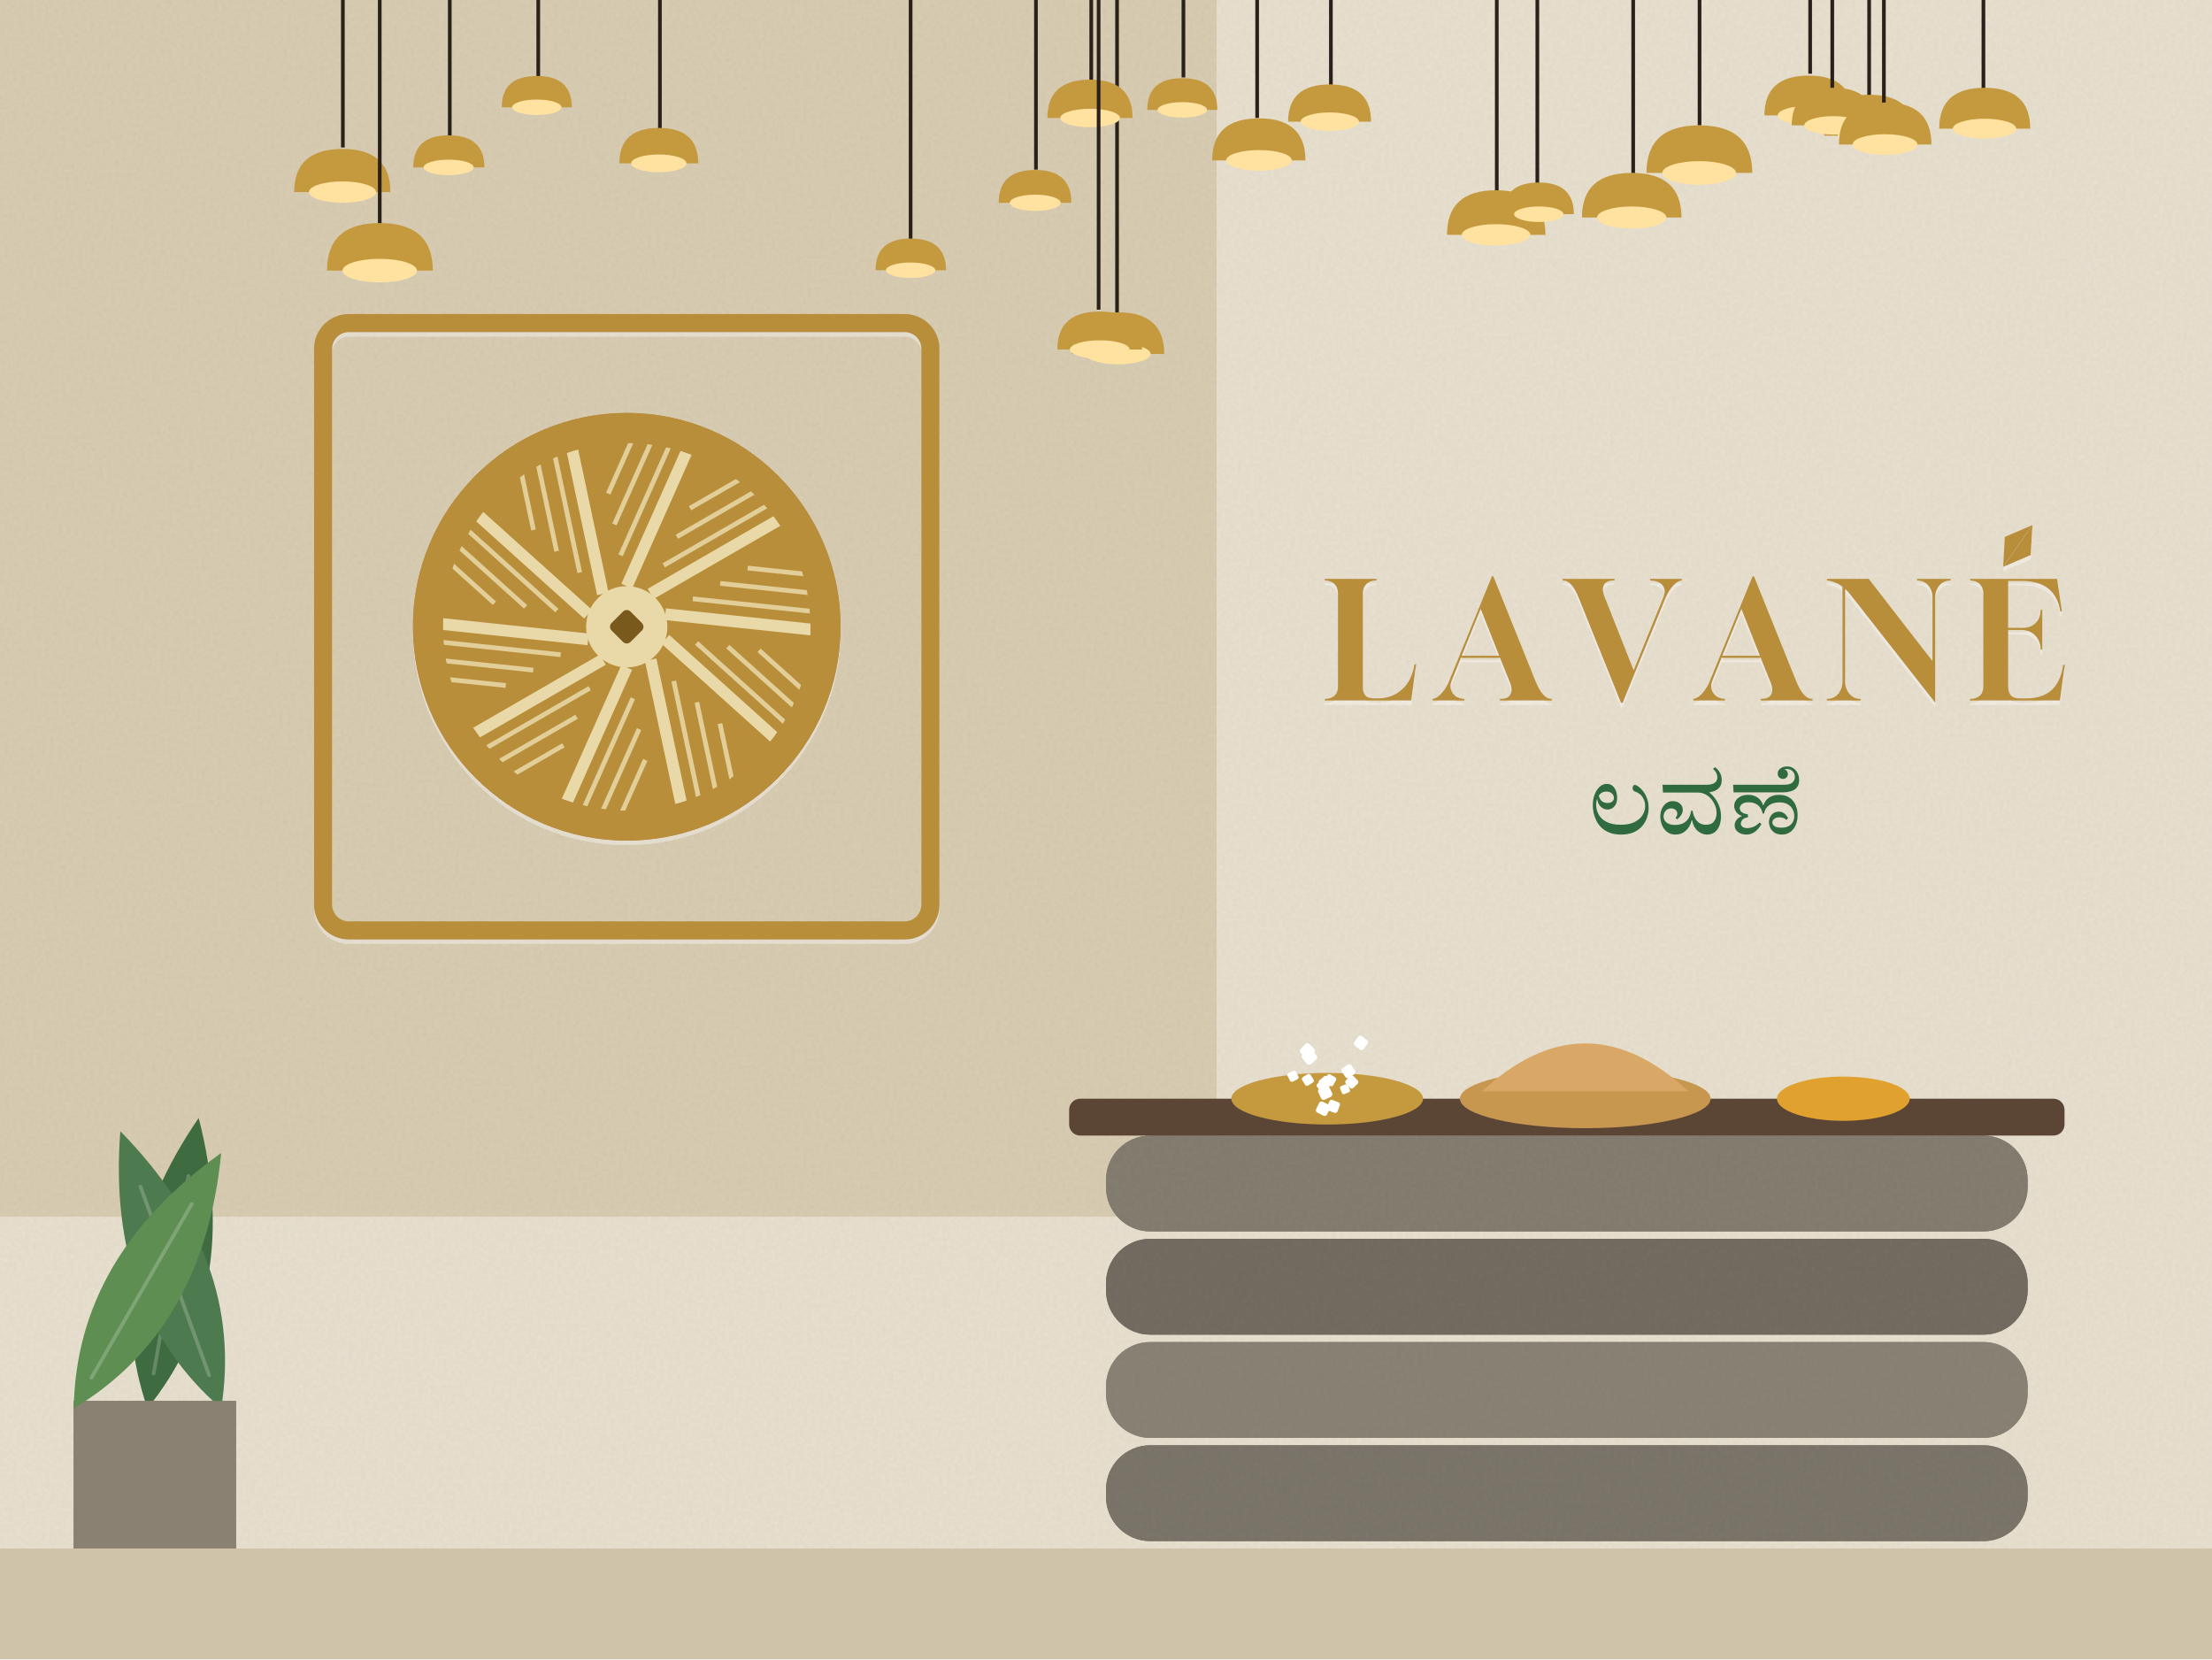
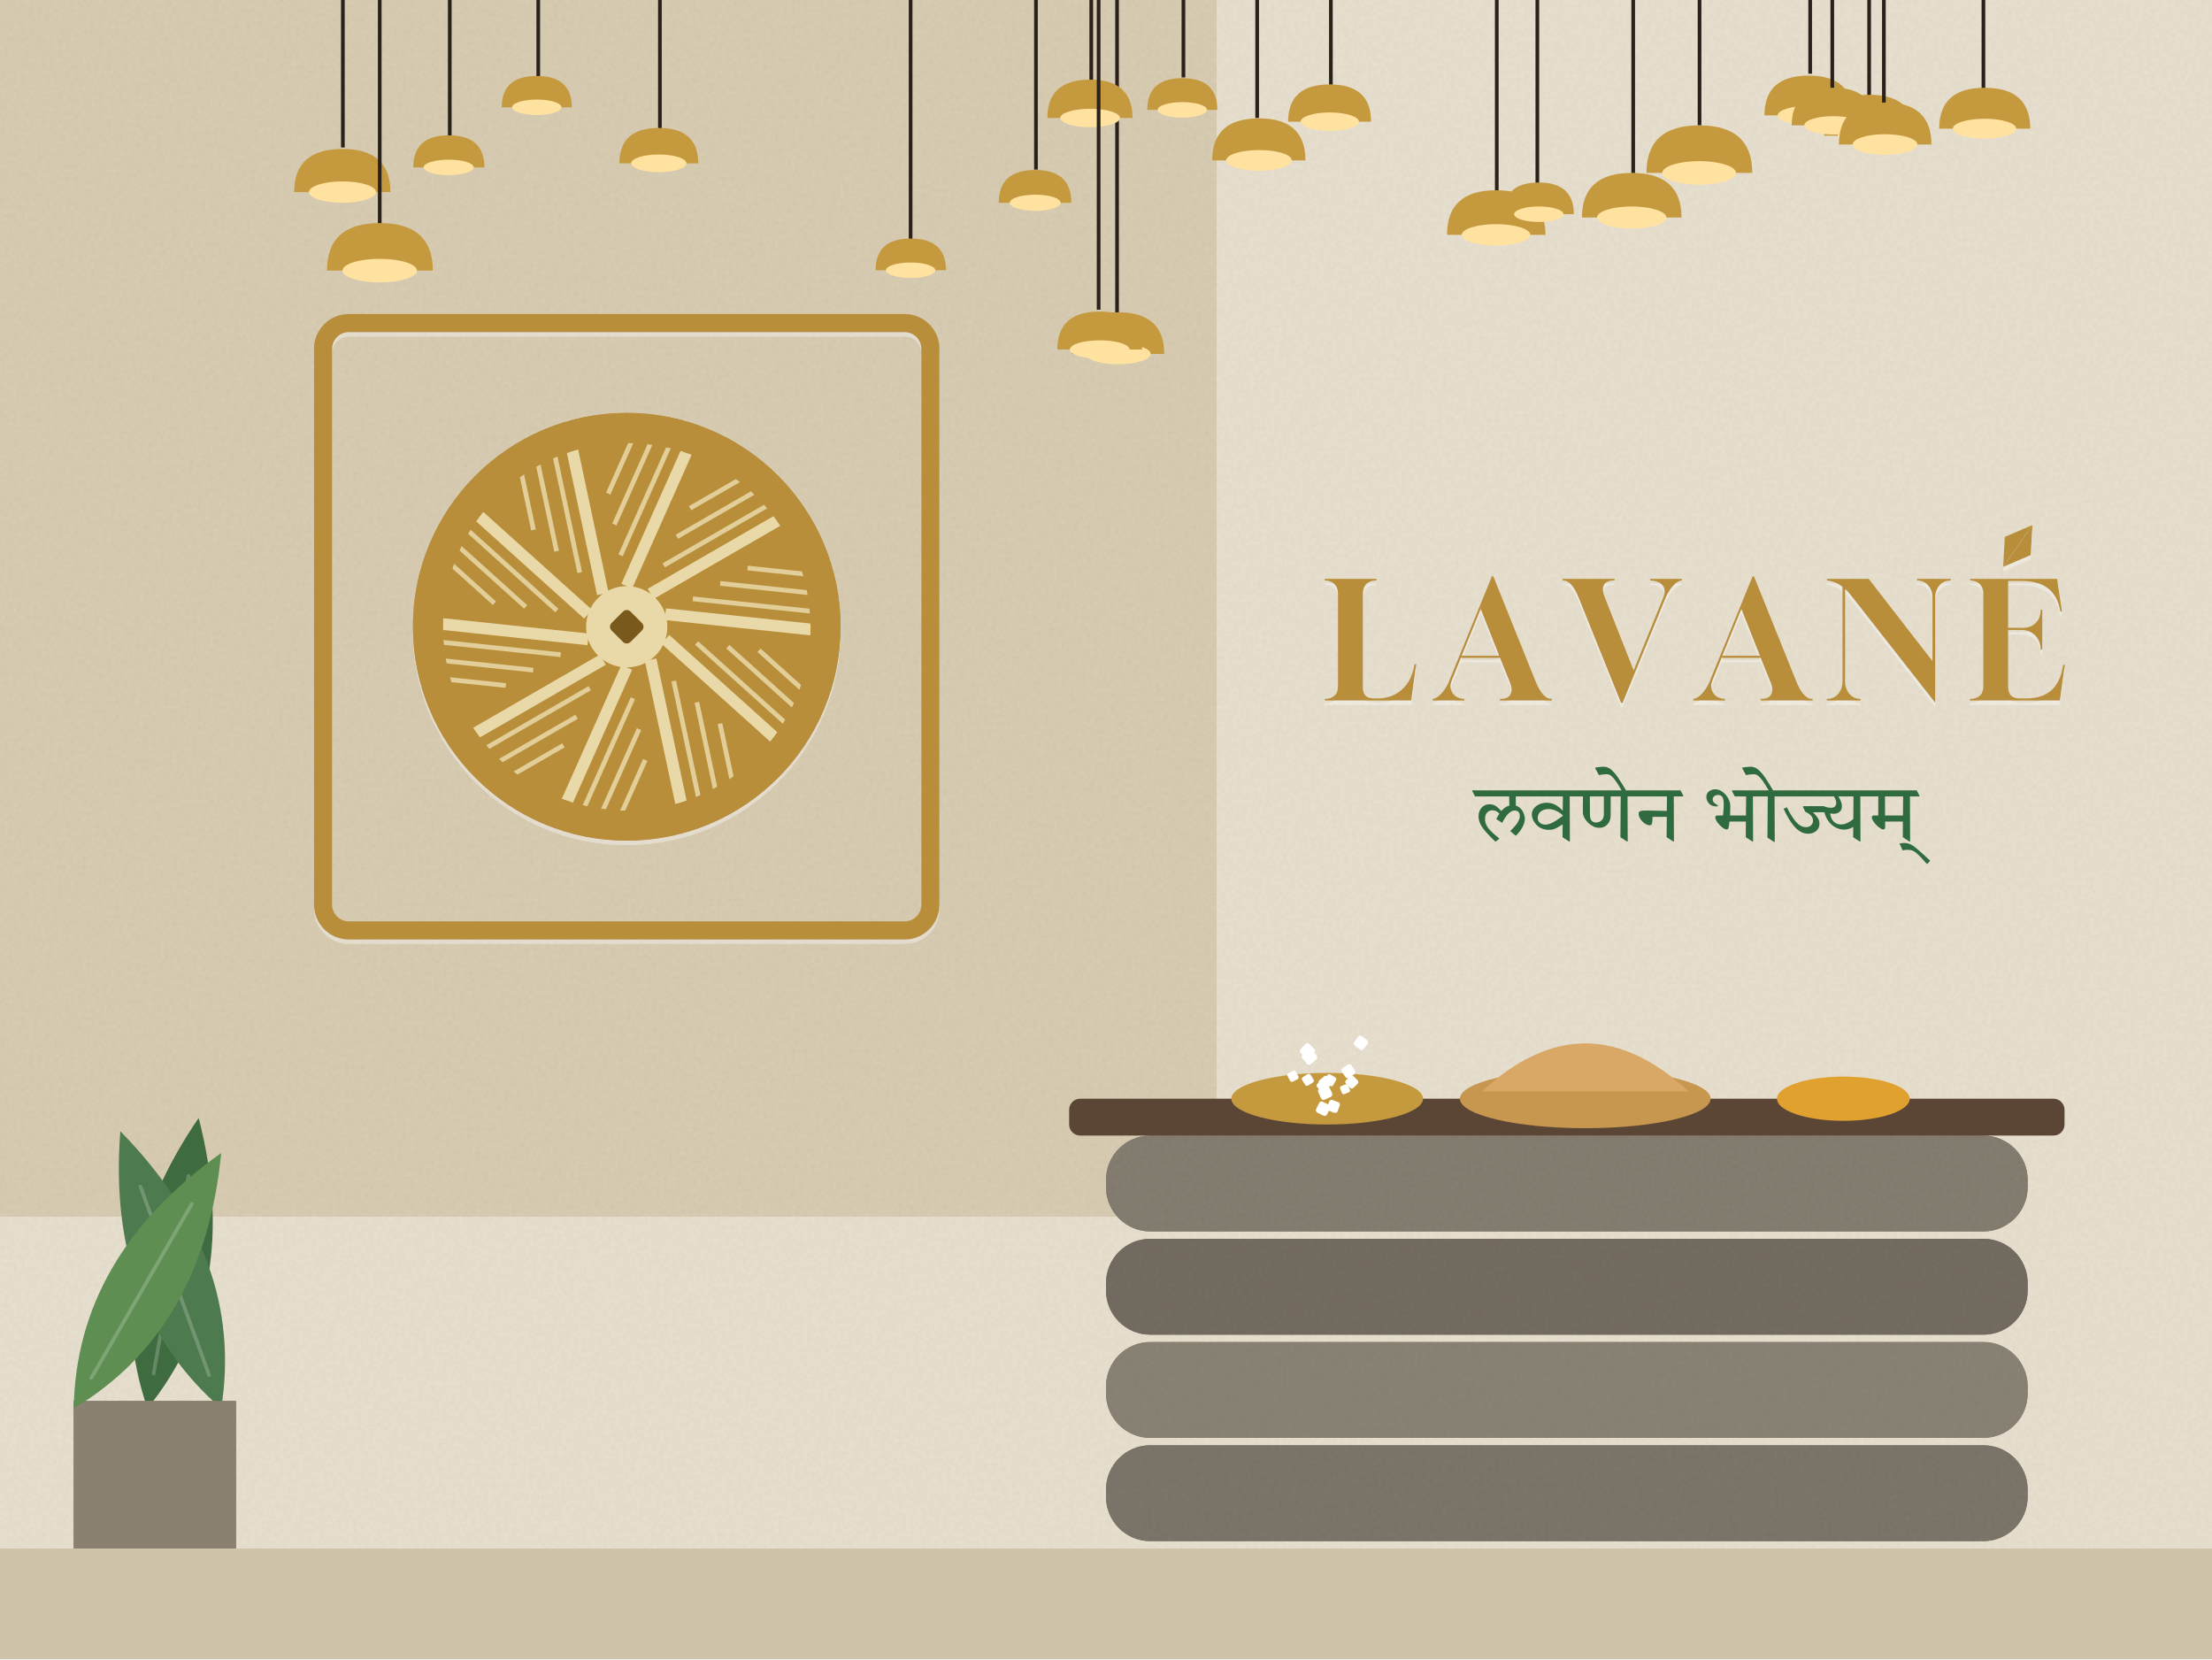
<svg xmlns="http://www.w3.org/2000/svg" viewBox="0 0 600 450" role="img" aria-hidden="true">
  <defs>
-     <filter id="f64grain" x="0" y="0" width="100%" height="100%">
+     <filter id="f57grain" x="0" y="0" width="100%" height="100%">
      <feTurbulence type="fractalNoise" baseFrequency=".9" numOctaves="2" seed="4" result="n" />
      <feColorMatrix in="n" type="matrix" values="0 0 0 0 0  0 0 0 0 0  0 0 0 0 0  0 0 0 .09 0" result="a" />
      <feComposite in="a" in2="SourceGraphic" operator="in" result="b" />
      <feMerge>
        <feMergeNode in="SourceGraphic" />
        <feMergeNode in="b" />
      </feMerge>
    </filter>
-     <filter id="f64wood" x="0" y="0" width="100%" height="100%">
+     <filter id="f57wood" x="0" y="0" width="100%" height="100%">
      <feTurbulence type="fractalNoise" baseFrequency=".006 .16" numOctaves="3" seed="8" result="n" />
      <feColorMatrix in="n" type="matrix" values="0 0 0 0 0  0 0 0 0 0  0 0 0 0 0  0 0 0 .55 -.08" result="a" />
      <feComposite in="a" in2="SourceGraphic" operator="in" result="b" />
      <feMerge>
        <feMergeNode in="SourceGraphic" />
        <feMergeNode in="b" />
      </feMerge>
    </filter>
-     <filter id="f64rough" x="-5%" y="-5%" width="110%" height="110%">
+     <filter id="f57rough" x="-5%" y="-5%" width="110%" height="110%">
      <feTurbulence type="fractalNoise" baseFrequency=".7" numOctaves="2" seed="2" result="n" />
      <feDisplacementMap in="SourceGraphic" in2="n" scale="1.8" xChannelSelector="R" yChannelSelector="G" result="d" />
      <feTurbulence type="fractalNoise" baseFrequency="1.1" seed="5" result="s" />
      <feColorMatrix in="s" type="matrix" values="0 0 0 0 0  0 0 0 0 0  0 0 0 0 0  0 0 0 -.8 1.3" result="sm" />
      <feComposite in="d" in2="sm" operator="in" />
    </filter>
-     <filter id="f64engrave" x="-5%" y="-5%" width="110%" height="110%">
+     <filter id="f57engrave" x="-5%" y="-5%" width="110%" height="110%">
      <feOffset dx="0" dy="1.2" in="SourceAlpha" result="o" />
      <feFlood flood-color="#fff" flood-opacity=".35" />
      <feComposite in2="o" operator="in" result="hl" />
      <feMerge>
        <feMergeNode in="hl" />
        <feMergeNode in="SourceGraphic" />
      </feMerge>
    </filter>
-     <filter id="f64soft" x="-100%" y="-100%" width="300%" height="300%">
+     <filter id="f57soft" x="-100%" y="-100%" width="300%" height="300%">
      <feGaussianBlur stdDeviation="14" />
    </filter>
-     <filter id="f64shadow" x="-20%" y="-20%" width="140%" height="150%">
+     <filter id="f57shadow" x="-20%" y="-20%" width="140%" height="150%">
      <feDropShadow dx="0" dy="10" stdDeviation="12" flood-color="#000" flood-opacity=".25" />
    </filter>
-     <filter id="f64emboss" x="-10%" y="-10%" width="120%" height="120%">
+     <filter id="f57emboss" x="-10%" y="-10%" width="120%" height="120%">
      <feGaussianBlur in="SourceAlpha" stdDeviation="1.2" result="b" />
      <feSpecularLighting in="b" surfaceScale="3" specularConstant=".7" specularExponent="18" lighting-color="#fff" result="s">
        <feDistantLight azimuth="225" elevation="40" />
      </feSpecularLighting>
      <feComposite in="s" in2="SourceAlpha" operator="in" result="sp" />
      <feComposite in="SourceGraphic" in2="sp" operator="arithmetic" k1="0" k2="1" k3=".5" k4="0" />
    </filter>
  </defs>
  <rect width="600" height="450" fill="#E9E1D0" />
-   <rect width="600" height="450" fill="#E9E1D0" filter="url(#f64grain)" />
-   <rect x="0" y="0" width="330" height="330" fill="#D9CDB4" filter="url(#f64grain)" />
+   <rect width="600" height="450" fill="#E9E1D0" filter="url(#f57grain)" />
+   <rect x="0" y="0" width="330" height="330" fill="#D9CDB4" filter="url(#f57grain)" />
  <line x1="281" y1="0" x2="281" y2="46" stroke="#2A221A" stroke-width="1" />
  <path d="M270.9 55.0 Q270.9 46.1 280.8 46.1 Q290.6 46.1 290.6 55.0 Z" fill="#C59A3E" />
  <ellipse cx="280.8" cy="55.0" rx="6.9" ry="2.2" fill="#FFE2A0" />
  <line x1="491" y1="0" x2="491" y2="20" stroke="#2A221A" stroke-width="1" />
  <path d="M478.6 31.3 Q478.6 20.5 490.6 20.5 Q502.6 20.5 502.6 31.3 Z" fill="#C59A3E" />
  <ellipse cx="490.6" cy="31.3" rx="8.4" ry="2.6" fill="#FFE2A0" />
  <line x1="507" y1="0" x2="507" y2="26" stroke="#2A221A" stroke-width="1" />
  <path d="M494.8 36.8 Q494.8 25.7 507.1 25.7 Q519.4 25.7 519.4 36.8 Z" fill="#C59A3E" />
  <ellipse cx="507.1" cy="36.8" rx="8.6" ry="2.7" fill="#FFE2A0" />
  <line x1="361" y1="0" x2="361" y2="23" stroke="#2A221A" stroke-width="1" />
  <path d="M349.4 33.0 Q349.4 22.9 360.7 22.9 Q371.9 22.9 371.9 33.0 Z" fill="#C59A3E" />
  <ellipse cx="360.7" cy="33.0" rx="7.9" ry="2.5" fill="#FFE2A0" />
  <line x1="406" y1="0" x2="406" y2="52" stroke="#2A221A" stroke-width="1" />
  <path d="M392.5 63.7 Q392.5 51.6 405.8 51.6 Q419.2 51.6 419.2 63.7 Z" fill="#C59A3E" />
  <ellipse cx="405.8" cy="63.7" rx="9.3" ry="2.9" fill="#FFE2A0" />
  <line x1="122" y1="0" x2="122" y2="37" stroke="#2A221A" stroke-width="1" />
  <path d="M112.1 45.4 Q112.1 36.7 121.7 36.7 Q131.4 36.7 131.4 45.4 Z" fill="#C59A3E" />
  <ellipse cx="121.7" cy="45.4" rx="6.8" ry="2.1" fill="#FFE2A0" />
  <line x1="303" y1="0" x2="303" y2="85" stroke="#2A221A" stroke-width="1" />
  <path d="M290.7 96.0 Q290.7 84.7 303.3 84.7 Q315.8 84.7 315.8 96.0 Z" fill="#C59A3E" />
  <ellipse cx="303.3" cy="96.0" rx="8.8" ry="2.8" fill="#FFE2A0" />
  <line x1="443" y1="0" x2="443" y2="47" stroke="#2A221A" stroke-width="1" />
  <path d="M429.1 59.0 Q429.1 46.9 442.6 46.9 Q456.1 46.9 456.1 59.0 Z" fill="#C59A3E" />
  <ellipse cx="442.6" cy="59.0" rx="9.4" ry="3.0" fill="#FFE2A0" />
  <line x1="93" y1="0" x2="93" y2="40" stroke="#2A221A" stroke-width="1" />
  <path d="M79.8 52.1 Q79.8 40.4 92.9 40.4 Q105.9 40.4 105.9 52.1 Z" fill="#C59A3E" />
  <ellipse cx="92.9" cy="52.1" rx="9.1" ry="2.9" fill="#FFE2A0" />
  <line x1="417" y1="0" x2="417" y2="50" stroke="#2A221A" stroke-width="1" />
  <path d="M407.8 58.1 Q407.8 49.5 417.4 49.5 Q426.9 49.5 426.9 58.1 Z" fill="#C59A3E" />
  <ellipse cx="417.4" cy="58.1" rx="6.7" ry="2.1" fill="#FFE2A0" />
  <line x1="179" y1="0" x2="179" y2="35" stroke="#2A221A" stroke-width="1" />
  <path d="M168.0 44.3 Q168.0 34.7 178.7 34.7 Q189.4 34.7 189.4 44.3 Z" fill="#C59A3E" />
  <ellipse cx="178.7" cy="44.3" rx="7.5" ry="2.4" fill="#FFE2A0" />
  <line x1="461" y1="0" x2="461" y2="34" stroke="#2A221A" stroke-width="1" />
  <path d="M446.6 46.9 Q446.6 34.0 460.9 34.0 Q475.3 34.0 475.3 46.9 Z" fill="#C59A3E" />
  <ellipse cx="460.9" cy="46.9" rx="10.0" ry="3.2" fill="#FFE2A0" />
  <line x1="497" y1="0" x2="497" y2="24" stroke="#2A221A" stroke-width="1" />
  <path d="M486.0 34.0 Q486.0 23.8 497.3 23.8 Q508.5 23.8 508.5 34.0 Z" fill="#C59A3E" />
  <ellipse cx="497.3" cy="34.0" rx="7.9" ry="2.5" fill="#FFE2A0" />
  <line x1="296" y1="0" x2="296" y2="22" stroke="#2A221A" stroke-width="1" />
  <path d="M284.1 32.0 Q284.1 21.6 295.7 21.6 Q307.2 21.6 307.2 32.0 Z" fill="#C59A3E" />
  <ellipse cx="295.7" cy="32.0" rx="8.1" ry="2.5" fill="#FFE2A0" />
  <line x1="511" y1="0" x2="511" y2="28" stroke="#2A221A" stroke-width="1" />
  <path d="M498.8 39.2 Q498.8 27.8 511.3 27.8 Q523.9 27.8 523.9 39.2 Z" fill="#C59A3E" />
  <ellipse cx="511.3" cy="39.2" rx="8.8" ry="2.8" fill="#FFE2A0" />
  <line x1="103" y1="0" x2="103" y2="61" stroke="#2A221A" stroke-width="1" />
  <path d="M88.7 73.4 Q88.7 60.5 103.0 60.5 Q117.4 60.5 117.4 73.4 Z" fill="#C59A3E" />
  <ellipse cx="103.0" cy="73.4" rx="10.1" ry="3.2" fill="#FFE2A0" />
  <line x1="146" y1="0" x2="146" y2="21" stroke="#2A221A" stroke-width="1" />
  <path d="M136.1 29.1 Q136.1 20.6 145.6 20.6 Q155.1 20.6 155.1 29.1 Z" fill="#C59A3E" />
  <ellipse cx="145.6" cy="29.1" rx="6.7" ry="2.1" fill="#FFE2A0" />
  <line x1="321" y1="0" x2="321" y2="21" stroke="#2A221A" stroke-width="1" />
  <path d="M311.2 29.8 Q311.2 21.2 320.7 21.2 Q330.2 21.2 330.2 29.8 Z" fill="#C59A3E" />
  <ellipse cx="320.7" cy="29.8" rx="6.7" ry="2.1" fill="#FFE2A0" />
  <line x1="298" y1="0" x2="298" y2="84" stroke="#2A221A" stroke-width="1" />
  <path d="M286.8 94.8 Q286.8 84.5 298.3 84.5 Q309.8 84.5 309.8 94.8 Z" fill="#C59A3E" />
  <ellipse cx="298.3" cy="94.8" rx="8.1" ry="2.5" fill="#FFE2A0" />
  <line x1="247" y1="0" x2="247" y2="65" stroke="#2A221A" stroke-width="1" />
  <path d="M237.5 73.3 Q237.5 64.7 247.0 64.7 Q256.6 64.7 256.6 73.3 Z" fill="#C59A3E" />
  <ellipse cx="247.0" cy="73.3" rx="6.7" ry="2.1" fill="#FFE2A0" />
  <line x1="341" y1="0" x2="341" y2="32" stroke="#2A221A" stroke-width="1" />
  <path d="M328.8 43.5 Q328.8 32.1 341.5 32.1 Q354.1 32.1 354.1 43.5 Z" fill="#C59A3E" />
  <ellipse cx="341.5" cy="43.5" rx="8.9" ry="2.8" fill="#FFE2A0" />
  <line x1="538" y1="0" x2="538" y2="24" stroke="#2A221A" stroke-width="1" />
  <path d="M526.0 34.9 Q526.0 23.8 538.3 23.8 Q550.7 23.8 550.7 34.9 Z" fill="#C59A3E" />
  <ellipse cx="538.3" cy="34.9" rx="8.6" ry="2.7" fill="#FFE2A0" />
-   <g filter="url(#f64engrave)">
+   <g filter="url(#f57engrave)">
    <rect x="87.64" y="87.64" width="164.72" height="164.72" rx="6.96" fill="none" stroke="#B88E3A" stroke-width="4.93" />
-     <clipPath id="ck65">
+     <clipPath id="ck58">
      <circle cx="170" cy="170" r="49.88" />
    </clipPath>
    <circle cx="170" cy="170" r="58" fill="#B88E3A" />
-     <g clip-path="url(#ck65)">
+     <g clip-path="url(#ck58)">
      <line x1="170.00" y1="158.98" x2="217.18" y2="53.01" stroke="#E9D9A8" stroke-width="3.19" />
      <line x1="168.33" y1="150.62" x2="215.51" y2="44.65" stroke="#E9D9A8" stroke-width="1.28" opacity=".85" />
      <line x1="166.65" y1="142.25" x2="213.84" y2="36.28" stroke="#E9D9A8" stroke-width="1.28" opacity=".85" />
      <line x1="164.98" y1="133.89" x2="212.16" y2="27.92" stroke="#E9D9A8" stroke-width="1.28" opacity=".85" />
      <line x1="176.48" y1="161.08" x2="276.94" y2="103.08" stroke="#E9D9A8" stroke-width="3.19" />
      <line x1="180.04" y1="153.34" x2="280.50" y2="95.34" stroke="#E9D9A8" stroke-width="1.28" opacity=".85" />
      <line x1="183.60" y1="145.59" x2="284.06" y2="87.59" stroke="#E9D9A8" stroke-width="1.28" opacity=".85" />
      <line x1="187.17" y1="137.84" x2="287.62" y2="79.84" stroke="#E9D9A8" stroke-width="1.28" opacity=".85" />
      <line x1="180.48" y1="166.59" x2="295.85" y2="178.72" stroke="#E9D9A8" stroke-width="3.19" />
      <line x1="187.92" y1="162.42" x2="303.28" y2="174.54" stroke="#E9D9A8" stroke-width="1.28" opacity=".85" />
      <line x1="195.36" y1="158.24" x2="310.72" y2="170.37" stroke="#E9D9A8" stroke-width="1.28" opacity=".85" />
      <line x1="202.79" y1="154.07" x2="318.16" y2="166.19" stroke="#E9D9A8" stroke-width="1.28" opacity=".85" />
      <line x1="180.48" y1="173.41" x2="266.69" y2="251.02" stroke="#E9D9A8" stroke-width="3.19" />
      <line x1="188.95" y1="174.40" x2="275.16" y2="252.02" stroke="#E9D9A8" stroke-width="1.28" opacity=".85" />
      <line x1="197.42" y1="175.39" x2="283.63" y2="253.01" stroke="#E9D9A8" stroke-width="1.28" opacity=".85" />
      <line x1="205.89" y1="176.39" x2="292.10" y2="254.00" stroke="#E9D9A8" stroke-width="1.28" opacity=".85" />
      <line x1="176.48" y1="178.92" x2="200.60" y2="292.38" stroke="#E9D9A8" stroke-width="3.19" />
      <line x1="182.75" y1="184.70" x2="206.86" y2="298.16" stroke="#E9D9A8" stroke-width="1.28" opacity=".85" />
      <line x1="189.02" y1="190.48" x2="213.13" y2="303.95" stroke="#E9D9A8" stroke-width="1.28" opacity=".85" />
      <line x1="195.29" y1="196.26" x2="219.40" y2="309.73" stroke="#E9D9A8" stroke-width="1.28" opacity=".85" />
      <line x1="170.00" y1="181.02" x2="122.82" y2="286.99" stroke="#E9D9A8" stroke-width="3.19" />
      <line x1="171.67" y1="189.38" x2="124.49" y2="295.35" stroke="#E9D9A8" stroke-width="1.28" opacity=".85" />
      <line x1="173.35" y1="197.75" x2="126.16" y2="303.72" stroke="#E9D9A8" stroke-width="1.28" opacity=".85" />
      <line x1="175.02" y1="206.11" x2="127.84" y2="312.08" stroke="#E9D9A8" stroke-width="1.28" opacity=".85" />
      <line x1="163.52" y1="178.92" x2="63.06" y2="236.92" stroke="#E9D9A8" stroke-width="3.19" />
      <line x1="159.96" y1="186.66" x2="59.50" y2="244.66" stroke="#E9D9A8" stroke-width="1.28" opacity=".85" />
      <line x1="156.40" y1="194.41" x2="55.94" y2="252.41" stroke="#E9D9A8" stroke-width="1.28" opacity=".85" />
      <line x1="152.83" y1="202.16" x2="52.38" y2="260.16" stroke="#E9D9A8" stroke-width="1.28" opacity=".85" />
      <line x1="159.52" y1="173.41" x2="44.15" y2="161.28" stroke="#E9D9A8" stroke-width="3.19" />
      <line x1="152.08" y1="177.58" x2="36.72" y2="165.46" stroke="#E9D9A8" stroke-width="1.28" opacity=".85" />
      <line x1="144.64" y1="181.76" x2="29.28" y2="169.63" stroke="#E9D9A8" stroke-width="1.28" opacity=".85" />
      <line x1="137.21" y1="185.93" x2="21.84" y2="173.81" stroke="#E9D9A8" stroke-width="1.28" opacity=".85" />
      <line x1="159.52" y1="166.59" x2="73.31" y2="88.98" stroke="#E9D9A8" stroke-width="3.19" />
      <line x1="151.05" y1="165.60" x2="64.84" y2="87.98" stroke="#E9D9A8" stroke-width="1.28" opacity=".85" />
      <line x1="142.58" y1="164.61" x2="56.37" y2="86.99" stroke="#E9D9A8" stroke-width="1.28" opacity=".85" />
      <line x1="134.11" y1="163.61" x2="47.90" y2="86.00" stroke="#E9D9A8" stroke-width="1.28" opacity=".85" />
      <line x1="163.52" y1="161.08" x2="139.40" y2="47.62" stroke="#E9D9A8" stroke-width="3.19" />
      <line x1="157.25" y1="155.30" x2="133.14" y2="41.84" stroke="#E9D9A8" stroke-width="1.28" opacity=".85" />
      <line x1="150.98" y1="149.52" x2="126.87" y2="36.05" stroke="#E9D9A8" stroke-width="1.28" opacity=".85" />
      <line x1="144.71" y1="143.74" x2="120.60" y2="30.27" stroke="#E9D9A8" stroke-width="1.28" opacity=".85" />
    </g>
    <circle cx="170" cy="170" r="53.94" fill="none" stroke="#B88E3A" stroke-width="8.12" />
    <circle cx="170" cy="170" r="11.02" fill="#E9D9A8" />
    <rect x="166.36" y="166.36" width="7.27" height="7.27" rx="1.45" transform="rotate(45 170 170)" fill="#7A5A1E" />
  </g>
-   <g filter="url(#f64engrave)">
+   <g filter="url(#f57engrave)">
    <path d="M359.35 190.0V189.56H359.394Q360.978 189.56 361.946 188.724Q362.914 187.888 362.914 186.304V160.96Q362.914 159.376 361.946 158.408Q360.978 157.44 359.394 157.44H359.35V157.0H373.386V157.44H373.21Q371.626 157.44 370.658 158.408Q369.69 159.376 369.69 160.96V186.48Q369.69 187.888 370.372 188.658Q371.054 189.428 372.77 189.428H373.694Q377.61 189.428 380.294 187.008Q382.978 184.588 383.682 180.188H384.122L382.802 190.0ZM388.61 190.0V189.56Q389.446 189.472 390.304 188.746Q391.162 188.02 391.91 186.92Q392.658 185.82 393.054 184.764L404.67 156.34H405.066L416.506 184.764Q418.442 189.56 420.818 189.56H420.95V190.0H406.87V189.56H407.046Q409.026 189.56 409.708 188.35Q410.39 187.14 409.51 184.984L406.87 178.428H396.266L393.802 184.544Q393.01 186.436 394.0 187.954Q394.99 189.472 397.19 189.56V190.0ZM396.486 177.856H406.65L401.634 165.184ZM439.694 190.66 428.254 162.236Q426.362 157.44 423.986 157.44H423.854V157.0H437.934V157.44H437.758Q435.734 157.44 435.074 158.65Q434.414 159.86 435.294 162.016L443.126 181.816L451.178 162.016Q451.97 160.036 450.98 158.782Q449.99 157.528 447.614 157.44V157.0H456.194V157.44Q455.358 157.484 454.5 158.232Q453.642 158.98 452.916 160.058Q452.19 161.136 451.75 162.236L440.134 190.66ZM459.318 190.0V189.56Q460.154 189.472 461.012 188.746Q461.87 188.02 462.618 186.92Q463.366 185.82 463.762 184.764L475.378 156.34H475.774L487.214 184.764Q489.15 189.56 491.526 189.56H491.658V190.0H477.578V189.56H477.754Q479.734 189.56 480.416 188.35Q481.098 187.14 480.218 184.984L477.578 178.428H466.974L464.51 184.544Q463.718 186.436 464.708 187.954Q465.698 189.472 467.898 189.56V190.0ZM467.194 177.856H477.358L472.342 165.184ZM524.922 190.616 501.866 161.224Q501.558 160.828 501.184 160.432Q500.81 160.036 500.502 159.772V184.94Q500.502 186.832 501.646 188.196Q502.79 189.56 504.682 189.56V190.0H495.53V189.56Q497.466 189.56 498.61 188.196Q499.754 186.832 499.754 184.896V159.156Q497.774 157.66 495.574 157.44V157.0H506.882L524.174 179.308V162.06Q524.174 160.168 523.03 158.804Q521.886 157.44 519.994 157.44V157.0H529.102V157.44Q527.21 157.44 526.066 158.804Q524.922 160.168 524.922 162.06ZM534.338 190.0 534.382 189.56H534.426Q536.01 189.56 536.978 188.724Q537.946 187.888 537.946 186.304V160.96Q537.946 159.376 536.978 158.408Q536.01 157.44 534.426 157.44L534.382 157.0H557.966L559.286 165.844H558.846Q557.526 157.572 548.418 157.572H544.722V170.288H548.682Q550.882 170.288 552.202 168.946Q553.522 167.604 553.522 165.404H553.962V176.228H553.522Q553.478 173.852 552.026 172.356Q550.574 170.86 548.198 170.86H544.722V186.304Q544.722 189.428 547.802 189.428H549.65Q553.918 189.428 556.426 187.228Q558.934 185.028 559.638 180.32H560.078L558.758 190.0Z" fill="#B88E3A" />
    <path d="M543.34 153.77 L550.83 150.55 L551.29 142.41 Z" fill="#B88E3A" />
    <path d="M543.34 153.77 L543.80 145.63 L551.29 142.41 Z" fill="#B88E3A" />
  </g>
-   <path d="M439.696 226.36Q437.872 226.36 436.552 225.832Q435.232 225.304 434.356 224.44Q433.48 223.576 432.976 222.52Q432.472 221.464 432.256 220.396Q432.04 219.328 432.04 218.416Q432.04 216.856 432.532 215.536Q433.024 214.216 433.888 213.412Q434.752 212.608 435.856 212.608Q436.792 212.608 437.404 213.148Q438.016 213.688 438.328 214.552Q438.64 215.416 438.64 216.376Q438.64 217.936 437.872 218.752Q437.104 219.568 436.048 219.568Q435.088 219.568 434.26 218.86Q433.432 218.152 433.24 216.688H433.192Q432.952 217.408 432.952 218.248Q432.952 219.784 433.684 221.02Q434.416 222.256 435.892 222.976Q437.368 223.696 439.6 223.696Q441.904 223.696 443.368 222.964Q444.832 222.232 445.54 221.068Q446.248 219.904 446.248 218.608Q446.248 217.336 445.564 216.232Q444.88 215.128 443.272 214.6Q443.08 214.456 442.96 214.264Q442.84 214.072 442.84 213.784Q442.84 213.472 442.984 213.184Q443.128 212.896 443.44 212.896Q443.8 212.896 444.424 213.34Q445.048 213.784 445.684 214.6Q446.32 215.416 446.752 216.568Q447.184 217.72 447.184 219.16Q447.184 220.312 446.8 221.572Q446.416 222.832 445.552 223.924Q444.688 225.016 443.248 225.688Q441.808 226.36 439.696 226.36ZM433.672 215.752Q433.888 216.832 434.524 217.312Q435.16 217.792 436.024 217.792Q436.864 217.792 437.32 217.396Q437.776 217.0 437.776 216.4Q437.776 215.728 437.236 215.212Q436.696 214.696 435.712 214.696Q434.44 214.696 433.672 215.752ZM460.48 214.96H451.072L450.952 212.848H462.856Q464.008 212.848 464.656 212.56Q465.304 212.272 465.568 211.816Q465.832 211.36 465.832 210.856Q465.832 210.232 465.52 209.62Q465.208 209.008 464.656 208.552L465.16 208.072Q466.0 208.672 466.504 209.548Q467.008 210.424 467.008 211.576Q467.008 212.56 466.66 213.172Q466.312 213.784 465.784 214.144Q465.256 214.504 464.692 214.66Q464.128 214.816 463.672 214.864L463.648 214.912Q464.344 215.44 465.076 216.376Q465.808 217.312 466.312 218.584Q466.816 219.856 466.816 221.44Q466.816 222.76 466.408 223.876Q466.0 224.992 465.16 225.676Q464.32 226.36 463.048 226.36Q461.656 226.36 460.516 225.388Q459.376 224.416 458.968 222.496H458.872Q458.44 224.248 457.276 225.304Q456.112 226.36 454.48 226.36Q453.4 226.36 452.62 225.916Q451.84 225.472 451.336 224.74Q450.832 224.008 450.592 223.144Q450.352 222.28 450.352 221.464Q450.352 220.36 450.76 219.412Q451.168 218.464 451.936 217.876Q452.704 217.288 453.76 217.288Q454.864 217.288 455.656 217.936Q456.448 218.584 456.448 219.64Q456.448 220.36 456.04 221.02Q455.632 221.68 454.936 222.208L454.456 221.848Q454.96 221.296 454.96 220.672Q454.96 220.096 454.504 219.676Q454.048 219.256 453.304 219.256Q452.368 219.256 451.804 219.928Q451.24 220.6 451.24 221.44Q451.24 221.992 451.552 222.532Q451.864 223.072 452.572 223.408Q453.28 223.744 454.408 223.744Q456.184 223.744 457.312 222.784Q458.44 221.824 458.728 219.904H459.112Q459.328 221.512 460.252 222.604Q461.176 223.696 462.736 223.696Q464.248 223.696 464.932 222.772Q465.616 221.848 465.616 220.528Q465.616 219.544 465.244 218.56Q464.872 217.576 464.2 216.76Q463.528 215.944 462.58 215.452Q461.632 214.96 460.48 214.96ZM473.656 226.36Q472.336 226.36 471.424 225.664Q470.512 224.968 470.512 223.864Q470.512 223.168 470.956 222.484Q471.4 221.8 472.456 221.344V221.296Q471.352 220.912 470.872 220.132Q470.392 219.352 470.392 218.584Q470.392 217.816 470.836 217.132Q471.28 216.448 472.132 216.016Q472.984 215.584 474.184 215.584Q475.696 215.584 476.74 216.316Q477.784 217.048 478.24 218.392H478.336Q478.792 217.048 479.872 216.316Q480.952 215.584 482.584 215.584Q484.288 215.584 485.404 216.352Q486.52 217.12 487.06 218.368Q487.6 219.616 487.6 221.104Q487.6 222.568 487.096 223.756Q486.592 224.944 485.632 225.652Q484.672 226.36 483.304 226.36Q482.104 226.36 481.336 225.844Q480.568 225.328 480.196 224.548Q479.824 223.768 479.824 222.976Q479.824 221.8 480.556 220.972Q481.288 220.144 482.512 220.144Q483.208 220.144 483.82 220.516Q484.432 220.888 485.032 221.92L484.552 222.376Q484.12 221.992 483.664 221.836Q483.208 221.68 482.704 221.68Q481.816 221.68 481.276 222.088Q480.736 222.496 480.736 223.072Q480.736 223.6 481.288 224.044Q481.84 224.488 483.16 224.488Q484.432 224.488 485.212 224.044Q485.992 223.6 486.34 222.868Q486.688 222.136 486.688 221.296Q486.688 220.36 486.256 219.52Q485.824 218.68 484.924 218.152Q484.024 217.624 482.632 217.624Q481 217.624 479.872 218.404Q478.744 219.184 478.504 220.648H478.12Q477.76 219.088 476.776 218.344Q475.792 217.6 474.376 217.6Q473.056 217.6 472.48 218.116Q471.904 218.632 471.904 219.208Q471.904 219.856 472.48 220.3Q473.056 220.744 474.064 220.84L474.184 221.632Q472.984 221.872 472.588 222.4Q472.192 222.928 472.192 223.36Q472.192 223.888 472.636 224.248Q473.08 224.608 473.992 224.608Q474.76 224.608 475.612 224.26Q476.464 223.912 477.28 223.096L477.784 223.48Q477.04 224.848 476.02 225.604Q475 226.36 473.656 226.36ZM483.472 214.912H470.224L470.104 212.848H483.856Q485.56 212.848 486.208 212.236Q486.856 211.624 486.856 210.76Q486.856 209.776 486.232 209.176Q485.608 208.576 484.768 208.576Q484.408 208.576 484 208.696Q484.528 208.864 484.744 209.212Q484.96 209.56 484.96 209.944Q484.96 210.544 484.552 210.904Q484.144 211.264 483.616 211.264Q483.088 211.264 482.644 210.88Q482.2 210.496 482.2 209.824Q482.2 208.912 482.968 208.396Q483.736 207.88 484.72 207.88Q485.704 207.88 486.436 208.372Q487.168 208.864 487.588 209.692Q488.008 210.52 488.008 211.576Q488.008 214.912 483.472 214.912Z" fill="#2F6B3F" />
+   <path d="M405.781 228.22H405.561Q404.219 226.944 403.207 225.822Q402.195 224.7 401.623 223.633Q401.051 222.566 401.051 221.422Q401.051 220.036 401.854 219.09Q402.657 218.144 404.043 218.144Q405.099 218.144 405.847 218.694Q406.595 219.244 407.211 219.97Q407.695 219.42 408.245 219.035Q408.795 218.65 409.411 218.496L409.367 216.01H400.105L399.357 214.58V214.36H414.471L415.219 215.79V216.01H411.149L411.171 218.518Q412.029 218.782 412.568 219.409Q413.107 220.036 413.36 220.784Q413.613 221.532 413.613 222.126Q413.613 223.072 412.997 224.282Q412.381 225.492 411.237 226.614H411.061L409.653 225.404Q411.061 224.04 411.655 223.094Q412.249 222.148 412.249 221.334Q412.249 220.63 411.886 220.234Q411.523 219.838 410.885 219.838Q410.027 219.838 409.169 220.663Q408.311 221.488 407.475 223.182L405.869 222.17Q406.265 221.334 406.705 220.674Q405.869 219.772 404.813 219.772Q403.977 219.772 403.394 220.355Q402.811 220.938 402.811 222.148Q402.811 222.94 403.152 223.71Q403.493 224.48 404.351 225.371Q405.209 226.262 406.727 227.45ZM420.125 225.074Q418.981 225.074 418.123 224.678Q417.265 224.282 416.682 223.644Q416.099 223.006 415.802 222.28Q415.505 221.554 415.505 220.916Q415.505 219.992 416.066 219.266Q416.627 218.54 417.551 218.133Q418.475 217.726 419.553 217.726Q420.873 217.726 421.973 218.342Q423.073 218.958 423.887 219.904L423.931 216.01H414.735L413.987 214.58V214.36H427.605L428.353 215.79V216.01H425.779L425.823 228.22H425.603L423.843 227.076L423.865 223.578Q423.095 224.084 422.523 224.414Q421.951 224.744 421.39 224.909Q420.829 225.074 420.125 225.074ZM423.887 221.114Q423.183 220.432 422.138 219.937Q421.093 219.442 420.037 219.442Q418.827 219.442 417.969 220.069Q417.111 220.696 417.111 221.862Q417.111 222.742 417.727 223.204Q418.343 223.666 419.179 223.666Q419.993 223.666 421.071 223.138Q422.149 222.61 423.887 221.29ZM433.743 224.524Q432.907 224.524 432.137 224.128Q431.367 223.732 430.751 223.116Q430.135 222.5 429.772 221.829Q429.409 221.158 429.365 220.586Q429.343 220.278 429.343 220.014Q429.343 219.75 429.343 219.508Q429.343 218.804 429.354 217.858Q429.365 216.912 429.365 216.01H427.869L427.121 214.58V214.36H443.291L444.039 215.79V216.01H441.465L441.509 228.22H441.289L439.529 227.076L439.617 216.01H436.889V221.224Q436.889 221.994 436.548 222.764Q436.207 223.534 435.514 224.029Q434.821 224.524 433.743 224.524ZM431.235 216.01 431.279 221.07Q431.279 222.126 431.741 222.61Q432.203 223.094 432.929 223.094Q433.765 223.094 434.403 222.533Q435.041 221.972 435.041 220.828V216.01ZM432.687 208.354 432.709 208.2Q433.567 208.046 434.183 208.002Q434.799 207.958 434.997 207.958Q436.119 207.958 437.087 208.794Q438.055 209.63 439.045 211.137Q440.035 212.644 441.201 214.624H440.013Q438.957 212.798 438.242 211.797Q437.527 210.796 436.977 210.389Q436.427 209.982 435.811 209.982Q435.459 209.982 434.832 210.048Q434.205 210.114 433.699 210.224ZM456.579 216.01H454.005L454.049 228.22H453.829L452.069 227.076L452.113 221.554H448.241Q448.241 222.83 448.109 223.336Q447.977 223.842 447.471 223.842Q447.009 223.842 446.481 223.556Q445.953 223.27 445.502 222.808Q445.051 222.346 444.765 221.796Q444.479 221.246 444.479 220.74Q444.479 220.124 444.974 219.981Q445.469 219.838 446.327 219.838Q446.723 219.838 447.625 219.849Q448.527 219.86 449.704 219.893Q450.881 219.926 452.113 219.948L452.157 216.01H443.555L442.807 214.58V214.36H455.831L456.579 215.79ZM465.819 221.18H467.359Q467.469 220.146 467.513 219.486Q467.557 218.826 467.557 218.122Q467.557 216.648 467.161 216.131Q466.765 215.614 465.995 215.614Q465.445 215.614 465.005 215.944Q464.565 216.274 464.565 216.846Q464.565 217.418 465.027 217.792Q465.489 218.166 465.973 218.43V218.672Q465.753 218.694 465.654 218.705Q465.555 218.716 465.533 218.716Q464.257 218.716 463.553 217.946Q462.849 217.176 462.849 216.164Q462.849 215.482 463.201 215.02Q463.553 214.558 464.092 214.316Q464.631 214.074 465.181 214.074Q466.017 214.074 466.765 214.481Q467.513 214.888 468.096 215.57Q468.679 216.252 469.009 217.066Q469.339 217.88 469.339 218.672Q469.339 219.244 469.317 219.926Q469.295 220.608 469.273 221.18H473.585L473.629 216.01H470.549L469.801 214.58V214.36H477.303L478.051 215.79V216.01H475.477L475.521 228.22H475.301L473.541 227.076L473.563 222.83H469.119Q468.987 223.996 468.866 224.48Q468.745 224.964 468.327 224.964Q467.975 224.964 467.458 224.623Q466.941 224.282 466.435 223.754Q465.929 223.226 465.599 222.676Q465.269 222.126 465.269 221.708Q465.269 221.488 465.401 221.334Q465.533 221.18 465.819 221.18ZM483.925 216.01H481.351L481.395 228.33H481.175L479.415 227.186L479.503 216.01H477.567L476.819 214.58V214.36H479.745Q478.799 212.732 478.139 211.786Q477.413 210.796 476.863 210.389Q476.313 209.982 475.697 209.982Q475.345 209.982 474.718 210.048Q474.091 210.114 473.585 210.224L472.573 208.354L472.595 208.2Q473.453 208.046 474.069 208.002Q474.685 207.958 474.883 207.958Q476.005 207.958 476.973 208.794Q477.941 209.63 478.931 211.126Q479.855 212.534 480.933 214.36H483.177L483.925 215.79ZM490.459 226.13Q489.337 226.13 488.38 225.569Q487.423 225.008 486.609 224.051Q485.795 223.094 485.102 221.884Q484.409 220.674 483.793 219.354L484.695 218.958Q485.839 221.356 487.115 222.852Q488.391 224.348 489.865 224.348Q490.767 224.348 491.273 223.831Q491.779 223.314 491.779 222.588Q491.779 221.114 489.667 220.168L489.073 218.892V218.65H494.705Q495.211 218.914 495.75 219.002Q496.289 219.09 496.597 219.09Q497.367 219.09 497.719 218.727Q498.071 218.364 498.071 217.814Q498.071 217.396 497.906 216.923Q497.741 216.45 497.433 216.01H483.441L482.693 214.58V214.36H506.431L507.179 215.79V216.01H504.605L504.649 228.22H504.429L502.669 227.076L502.691 224.282Q501.525 225.008 500.205 225.008Q499.105 225.008 498.016 224.48Q496.927 223.952 496.091 222.896Q495.255 221.84 494.859 220.3H491.779Q492.637 221.18 493.077 221.873Q493.517 222.566 493.517 223.402Q493.517 224.282 493.088 224.887Q492.659 225.492 491.966 225.811Q491.273 226.13 490.459 226.13ZM497.323 220.718Q496.861 220.718 496.421 220.63Q496.597 221.774 497.048 222.423Q497.499 223.072 498.093 223.347Q498.687 223.622 499.325 223.622Q500.953 223.622 502.713 222.148L502.757 216.01H498.665Q499.105 216.758 499.358 217.396Q499.611 218.034 499.611 218.694Q499.611 219.574 499.039 220.146Q498.467 220.718 497.323 220.718ZM508.279 221.18H509.467L509.489 216.01H506.695L505.947 214.58V214.36H519.895L520.643 215.79V216.01H518.069L518.113 228.22H517.893L516.133 227.076L516.155 222.83H511.337V224.414Q511.337 224.964 510.831 224.964Q510.501 224.964 509.984 224.623Q509.467 224.282 508.95 223.754Q508.433 223.226 508.081 222.665Q507.729 222.104 507.729 221.686Q507.729 221.488 507.861 221.334Q507.993 221.18 508.279 221.18ZM516.221 216.01H511.293L511.315 221.18H516.177ZM515.275 228.902 515.319 228.77Q516.023 228.638 516.595 228.638Q517.321 228.638 518.003 228.913Q518.685 229.188 519.367 229.716Q519.653 229.936 520.335 230.53Q521.017 231.124 521.875 231.894Q522.733 232.664 523.547 233.456L522.799 234.292H522.645Q521.589 233.104 520.863 232.356Q520.137 231.608 519.609 231.201Q519.081 230.794 518.586 230.64Q518.091 230.486 517.497 230.486Q516.969 230.486 516.617 230.552Q516.265 230.618 516.089 230.64Z" fill="#2F6B3F" />
  <rect x="300" y="392" width="250" height="26" rx="12" fill="#7D766A" />
-   <rect x="300" y="392" width="250" height="26" rx="12" fill="#7D766A" filter="url(#f64grain)" />
+   <rect x="300" y="392" width="250" height="26" rx="12" fill="#7D766A" filter="url(#f57grain)" />
  <rect x="300" y="364" width="250" height="26" rx="12" fill="#8A8376" />
-   <rect x="300" y="364" width="250" height="26" rx="12" fill="#8A8376" filter="url(#f64grain)" />
+   <rect x="300" y="364" width="250" height="26" rx="12" fill="#8A8376" filter="url(#f57grain)" />
  <rect x="300" y="336" width="250" height="26" rx="12" fill="#746D62" />
-   <rect x="300" y="336" width="250" height="26" rx="12" fill="#746D62" filter="url(#f64grain)" />
+   <rect x="300" y="336" width="250" height="26" rx="12" fill="#746D62" filter="url(#f57grain)" />
  <rect x="300" y="308" width="250" height="26" rx="12" fill="#857E71" />
-   <rect x="300" y="308" width="250" height="26" rx="12" fill="#857E71" filter="url(#f64grain)" />
+   <rect x="300" y="308" width="250" height="26" rx="12" fill="#857E71" filter="url(#f57grain)" />
  <rect x="290" y="298" width="270" height="10" rx="3" fill="#5B4636" />
  <ellipse cx="360" cy="298" rx="26" ry="7" fill="#C59A3E" />
  <rect x="353.41" y="291.54" width="2.69" height="2.69" rx="0.59" transform="rotate(58 354.76 292.88)" fill="#FFFFFF" />
  <rect x="357.99" y="292.13" width="2.98" height="2.98" rx="0.65" transform="rotate(50 359.48 293.62)" fill="#FFFFFF" />
  <rect x="353.46" y="284.96" width="3.44" height="3.44" rx="0.76" transform="rotate(50 355.19 286.69)" fill="#FFFFFF" />
  <rect x="359.46" y="291.63" width="2.73" height="2.73" rx="0.60" transform="rotate(29 360.82 292.99)" fill="#FFFFFF" />
  <rect x="352.96" y="283.35" width="3.36" height="3.36" rx="0.74" transform="rotate(44 354.64 285.03)" fill="#FFFFFF" />
  <rect x="363.66" y="294.26" width="2.33" height="2.33" rx="0.51" transform="rotate(68 364.83 295.43)" fill="#FFFFFF" />
  <rect x="367.56" y="281.26" width="3.19" height="3.19" rx="0.70" transform="rotate(37 369.15 282.86)" fill="#FFFFFF" />
  <rect x="357.80" y="294.72" width="3.30" height="3.30" rx="0.73" transform="rotate(65 359.45 296.38)" fill="#FFFFFF" />
  <rect x="364.20" y="288.98" width="3.12" height="3.12" rx="0.69" transform="rotate(56 365.76 290.54)" fill="#FFFFFF" />
  <rect x="357.24" y="299.06" width="3.30" height="3.30" rx="0.73" transform="rotate(26 358.89 300.71)" fill="#FFFFFF" />
  <rect x="349.44" y="290.62" width="2.56" height="2.56" rx="0.56" transform="rotate(63 350.72 291.90)" fill="#FFFFFF" />
  <rect x="357.42" y="293.23" width="2.61" height="2.61" rx="0.57" transform="rotate(52 358.72 294.53)" fill="#FFFFFF" />
  <rect x="365.22" y="292.03" width="2.89" height="2.89" rx="0.64" transform="rotate(46 366.67 293.48)" fill="#FFFFFF" />
  <rect x="360.15" y="298.55" width="3.07" height="3.07" rx="0.68" transform="rotate(21 361.69 300.08)" fill="#FFFFFF" />
  <ellipse cx="430" cy="298" rx="34" ry="8" fill="#C7964F" />
  <path d="M402 296 Q430 270 458 296 Z" fill="#D9A866" />
  <ellipse cx="500" cy="298" rx="18" ry="6" fill="#E0A12E" />
  <rect x="0" y="420" width="600" height="30" fill="#CFC3AA" />
  <rect x="20" y="380" width="44" height="40" fill="#8A8172" />
  <path d="M40.00 382.00 Q65.95 350.02 53.89 303.22 Q26.56 343.07 40.00 382.00 Z" fill="#3F6B40" />
  <path d="M41.67 372.55 L51.11 318.97" stroke="#ffffff33" stroke-width="1" stroke-linecap="round" />
  <rect x="20" y="380" width="44" height="40" fill="#8A8172" />
  <path d="M60.00 382.00 Q66.48 341.33 32.64 306.82 Q28.89 355.01 60.00 382.00 Z" fill="#4E7A4F" />
  <path d="M56.72 372.98 L38.11 321.86" stroke="#ffffff33" stroke-width="1" stroke-linecap="round" />
  <rect x="20" y="380" width="44" height="40" fill="#8A8172" />
  <path d="M20.00 382.00 Q55.32 360.82 60.00 312.72 Q20.68 340.82 20.00 382.00 Z" fill="#5E8E52" />
  <path d="M24.80 373.69 L52.00 326.57" stroke="#ffffff33" stroke-width="1" stroke-linecap="round" />
</svg>
